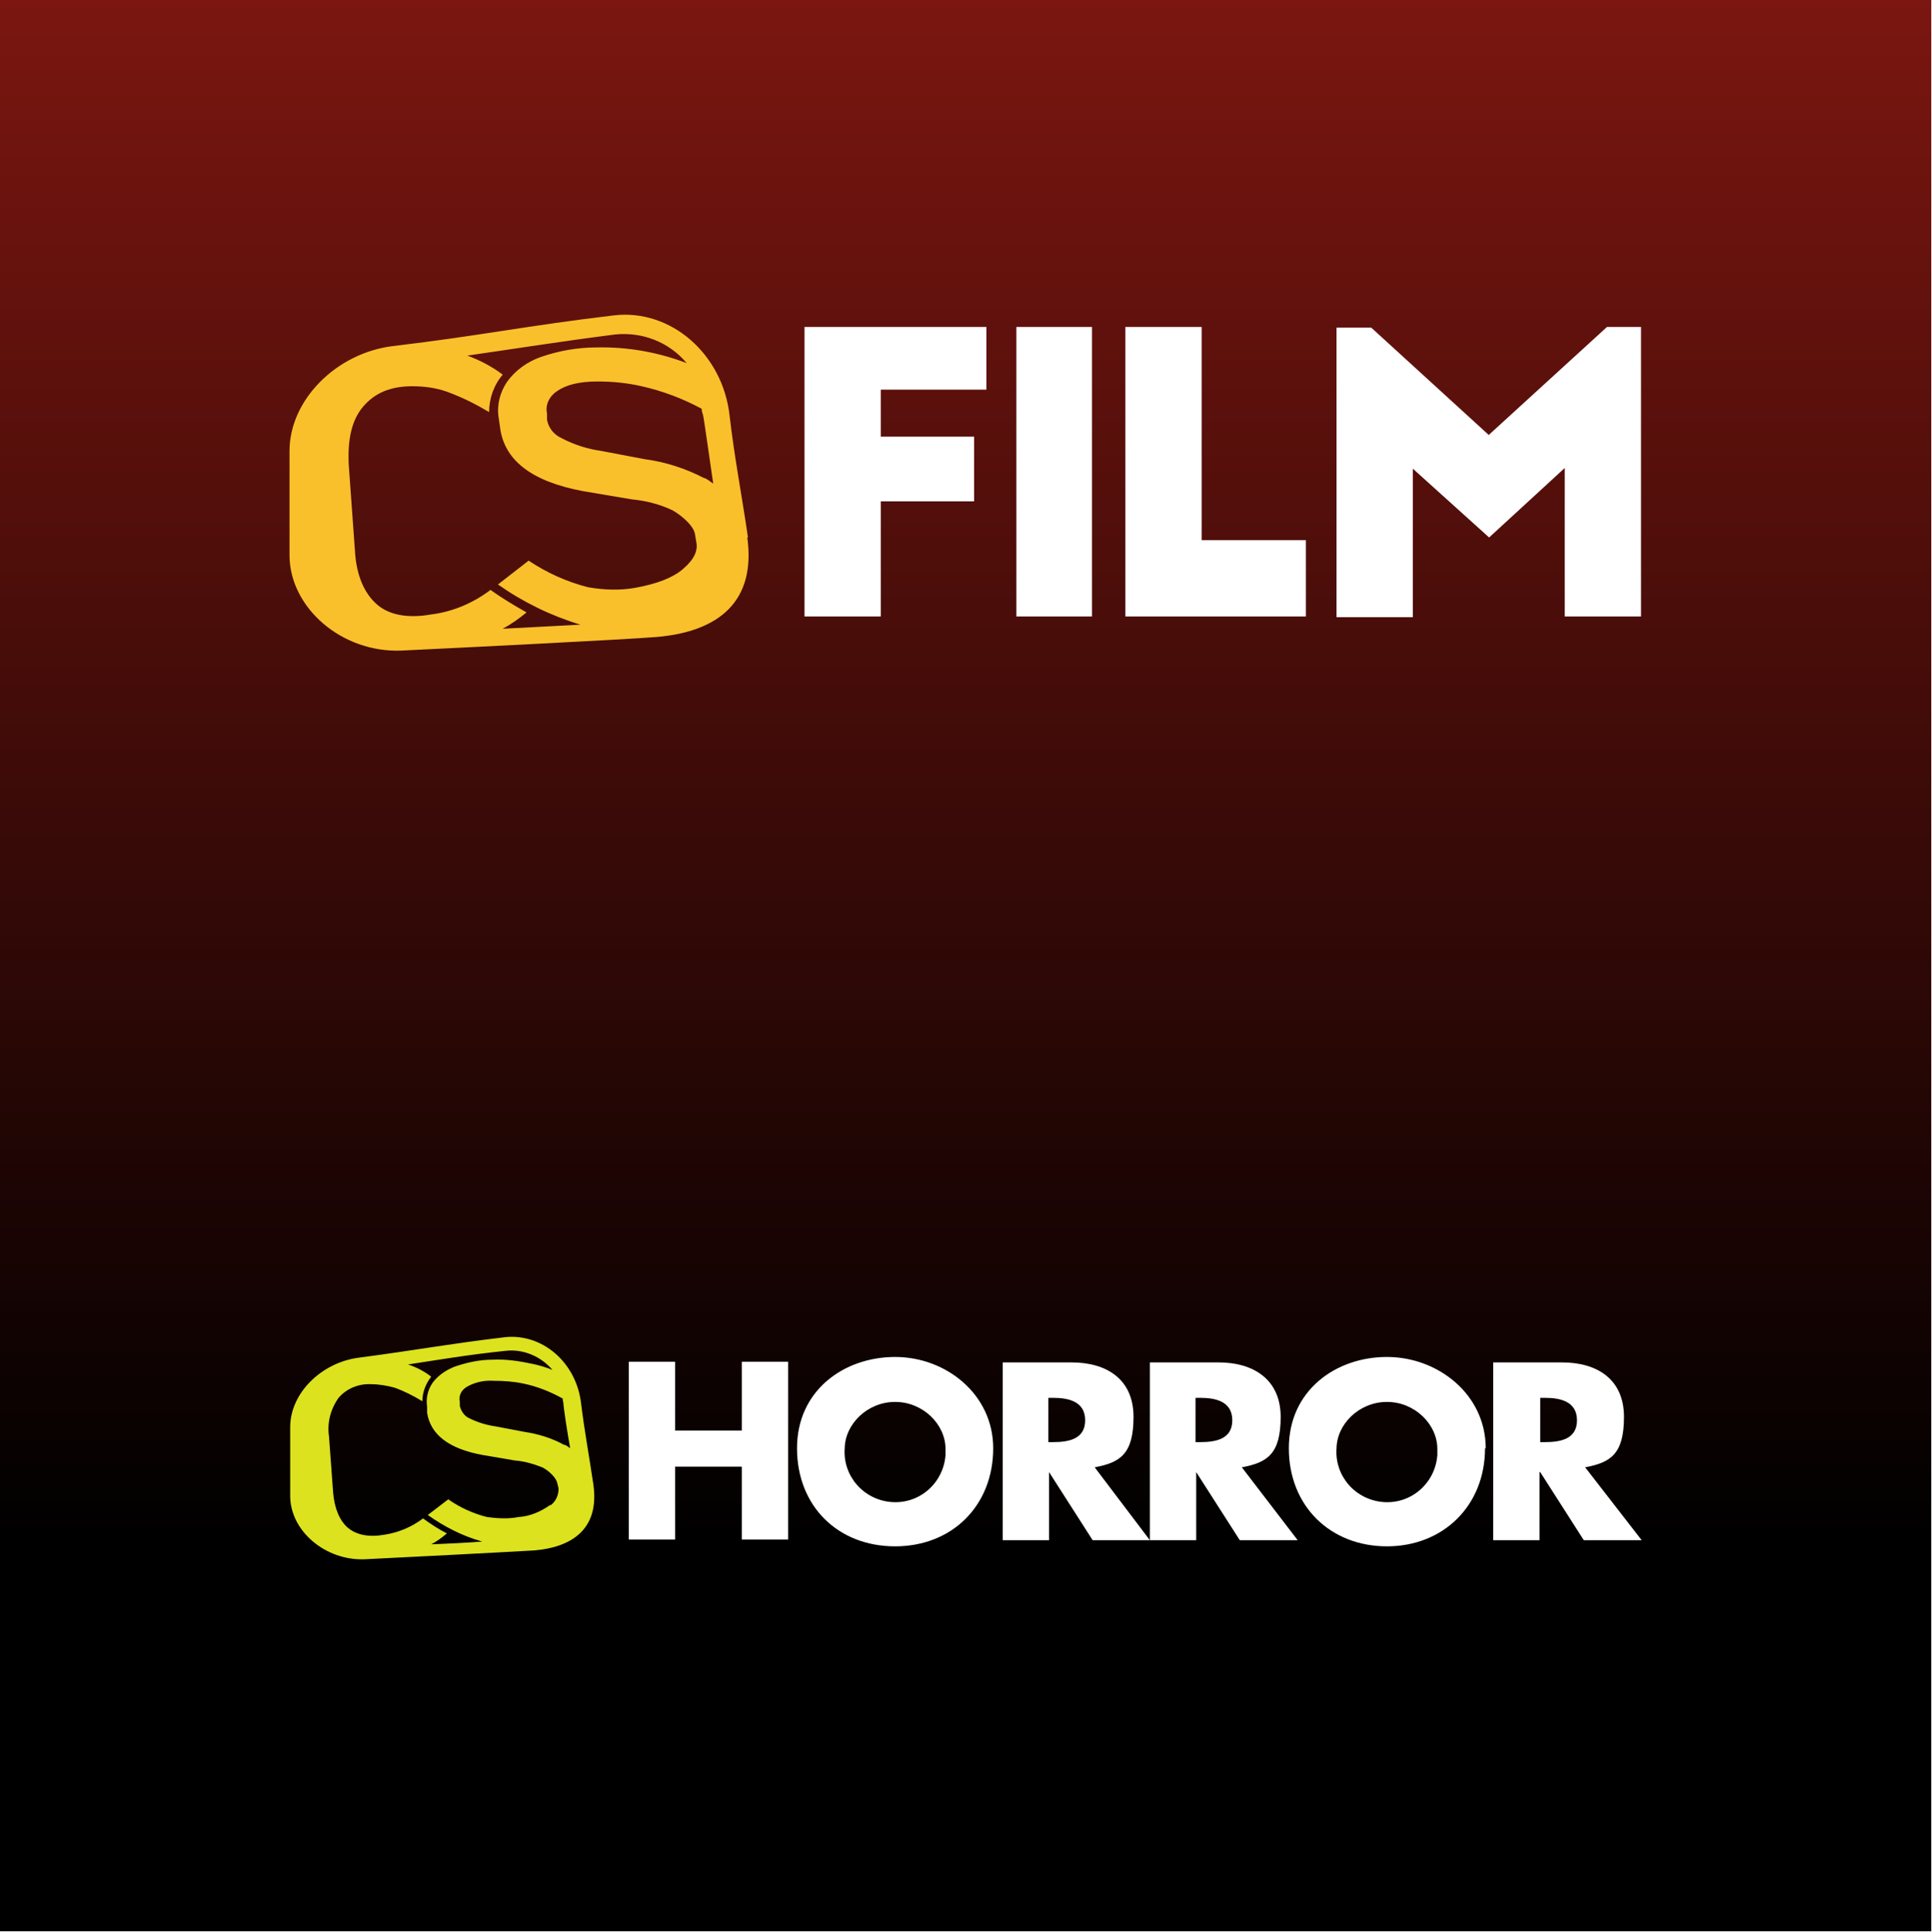
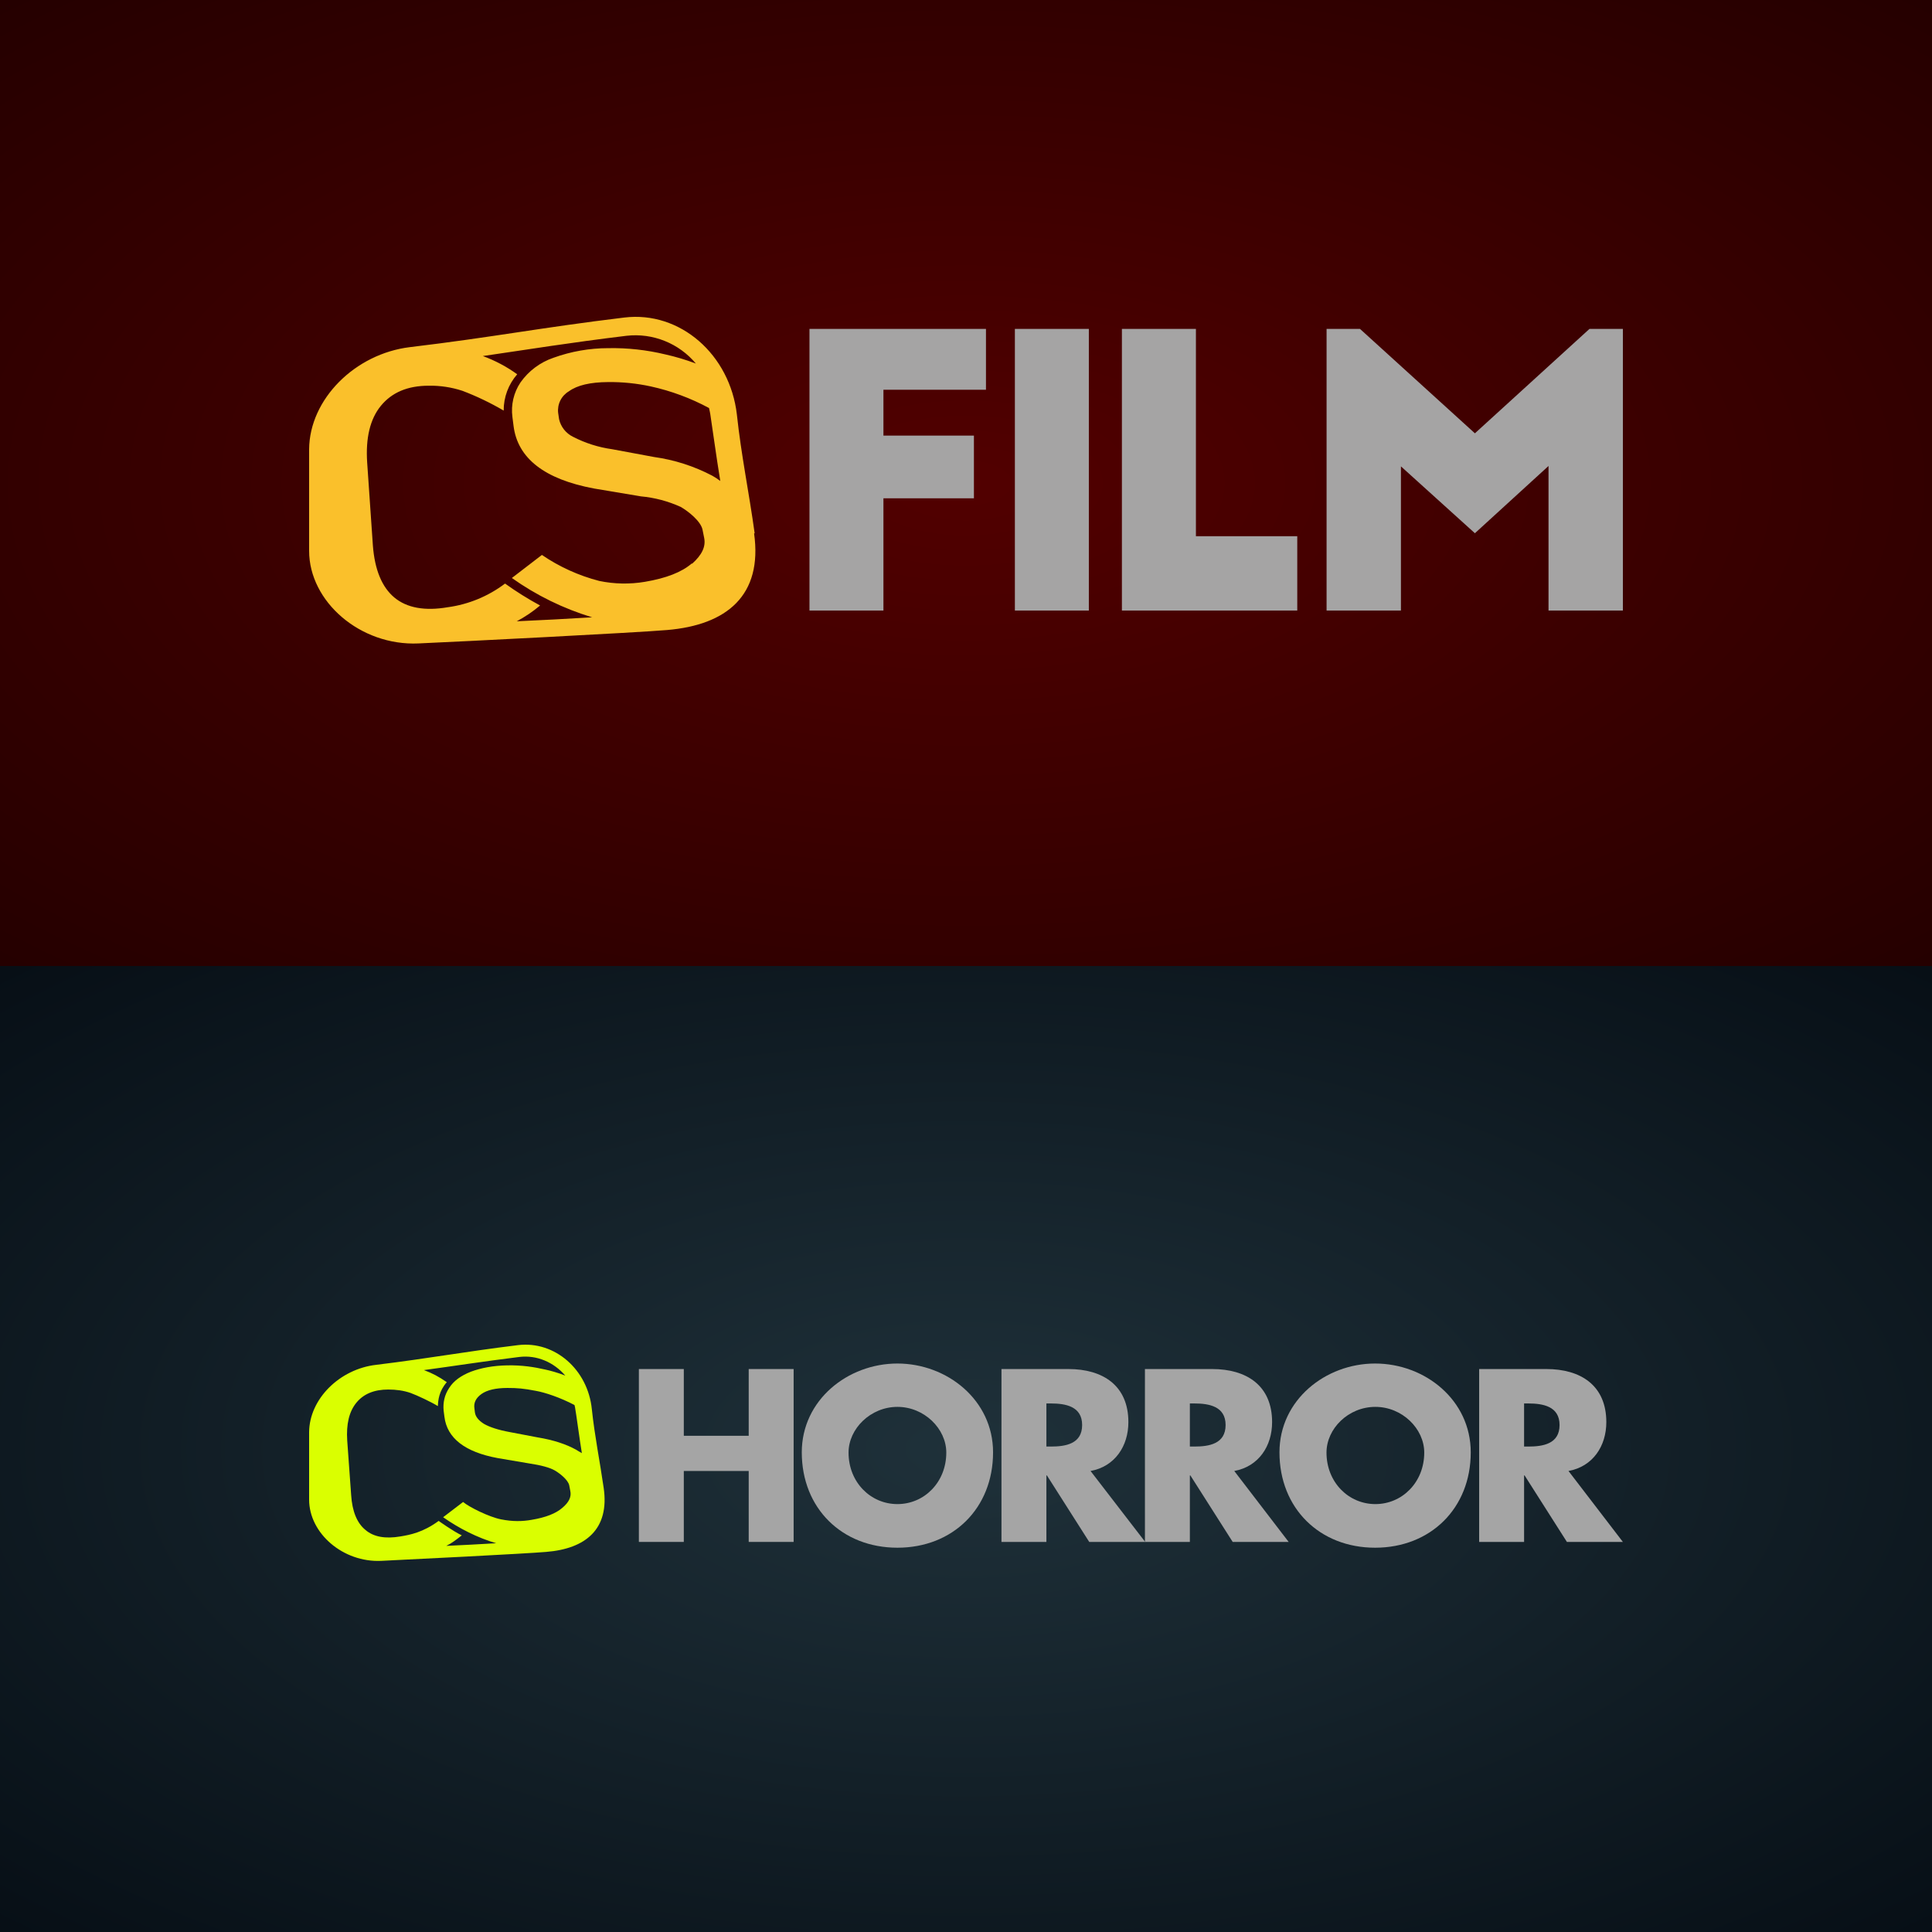
- <svg xmlns="http://www.w3.org/2000/svg" version="1.1" viewBox="0 0 283.5 283.5">
+ <svg xmlns="http://www.w3.org/2000/svg" width="250" height="250" viewBox="0 0 250 250" fill="none">
+   <g clip-path="url(#clip0_270_441)">
+     <rect width="250" height="125" fill="url(#paint0_radial_270_441)" />
+     <rect y="125" width="250" height="125" fill="url(#paint1_radial_270_441)" />
+     <path d="M92.161 61.553C89.808 60.318 87.259 59.5 84.626 59.135L79.209 58.128C77.447 57.883 75.74 57.341 74.159 56.526C73.704 56.306 73.304 55.986 72.99 55.59C72.675 55.194 72.454 54.733 72.343 54.239L72.225 53.424C72.162 52.873 72.261 52.315 72.509 51.819C72.757 51.324 73.144 50.91 73.622 50.63C74.703 49.844 76.393 49.454 78.687 49.44C80.547 49.419 82.404 49.609 84.222 50.005C86.848 50.583 89.382 51.523 91.749 52.799C91.837 53.137 91.896 53.534 91.911 53.593C92.036 54.328 92.734 59.414 93.204 62.237C92.875 61.982 92.526 61.754 92.161 61.553ZM89.507 72.918C88.228 74.028 86.214 74.822 83.457 75.285C81.498 75.617 79.493 75.579 77.547 75.174C74.897 74.49 72.385 73.35 70.123 71.808L66.235 74.792C69.4 77.037 72.907 78.755 76.621 79.879C73.189 80.085 70.219 80.246 66.867 80.393C67.944 79.822 68.957 79.137 69.888 78.35C68.317 77.501 66.803 76.554 65.353 75.513C63.183 77.156 60.626 78.212 57.928 78.578C54.988 79.078 52.658 78.673 51.033 77.321C49.409 75.968 48.483 73.697 48.248 70.558L47.512 59.855C47.299 56.68 47.887 54.21 49.291 52.505C50.695 50.799 52.717 49.91 55.495 49.91C56.97 49.888 58.438 50.111 59.84 50.572C61.687 51.274 63.471 52.13 65.176 53.13C65.167 51.403 65.789 49.732 66.926 48.432C65.56 47.444 64.063 46.65 62.478 46.073C68.513 45.198 73.674 44.346 81.083 43.449C82.757 43.261 84.452 43.491 86.016 44.118C87.579 44.745 88.963 45.75 90.044 47.043C88.765 46.558 87.453 46.165 86.118 45.867C83.689 45.279 81.194 45.005 78.694 45.051C76.283 45.054 73.891 45.475 71.623 46.293C69.902 46.878 68.409 47.992 67.359 49.476C66.471 50.794 66.097 52.392 66.308 53.968L66.455 55.129C66.984 59.297 70.447 62.017 76.879 63.215L82.928 64.229C84.707 64.391 86.447 64.851 88.074 65.589C89.037 66.133 90.676 67.434 90.904 68.529L91.117 69.595C91.352 70.734 90.83 71.8 89.566 72.94M97.652 69.007C96.917 63.685 95.917 58.929 95.351 53.637C94.454 45.882 88.007 40.214 80.789 41.089C69.939 42.398 63.927 43.618 53.047 44.919C45.939 45.779 40.059 51.652 40 58.121V71.278C40 77.843 46.616 83.598 54.15 83.26C59.523 83.025 82.171 81.878 86.317 81.525C94.043 80.879 98.71 77.041 97.578 69.022" fill="#FAC02B" />
+     <path d="M104.745 42.559H127.584V50.432H114.316V56.364H126.025V64.479H114.316V79.004H104.745V42.559ZM131.325 42.559H140.896V79.004H131.325V42.559ZM145.174 42.559H154.752V69.389H167.866V79.004H145.174V42.559ZM190.851 56.07L205.678 42.559H210V79.004H200.378V60.297L190.851 69L181.281 60.348V79.004H171.659V42.559H175.981L190.851 56.07Z" fill="#A5A4A4" />
+     <path d="M74.544 187.591C73.252 186.877 71.62 186.333 69.546 185.993L65.976 185.313C64.48 185.041 63.358 184.667 62.644 184.259C61.93 183.817 61.522 183.307 61.454 182.763L61.386 182.219C61.284 181.505 61.59 180.893 62.304 180.383C63.018 179.873 64.14 179.601 65.67 179.601C66.962 179.601 67.744 179.669 69.342 179.975C70.498 180.179 72.47 180.825 74.34 181.811C74.408 182.049 74.442 182.287 74.442 182.321C74.544 182.831 74.986 186.163 75.292 188.033C75.02 187.897 74.782 187.727 74.544 187.591ZM72.776 195.105C71.926 195.853 70.6 196.363 68.764 196.669C67.608 196.873 66.35 196.907 64.82 196.601C63.29 196.295 60.74 195.037 59.924 194.357L57.34 196.329C59.38 197.757 61.76 198.981 64.208 199.695C61.93 199.831 59.958 199.933 57.748 200.035C58.394 199.729 59.074 199.219 59.754 198.675C58.666 198.165 56.762 196.805 56.762 196.805C54.722 198.301 53.056 198.607 51.832 198.811C49.86 199.151 48.33 198.879 47.276 197.961C46.188 197.077 45.576 195.547 45.44 193.473L44.93 186.401C44.794 184.293 45.168 182.661 46.12 181.505C47.038 180.383 48.398 179.805 50.234 179.805C51.288 179.805 52.24 179.941 53.124 180.247C53.974 180.553 55.776 181.403 56.66 181.947C56.694 181.199 56.796 180.009 57.816 178.853C56.728 178.105 56.014 177.731 54.858 177.289C58.87 176.745 62.27 176.201 67.2 175.589C69.478 175.317 71.654 176.269 73.15 178.003C72.198 177.629 71.212 177.357 70.566 177.221C69.07 176.881 67.54 176.643 65.636 176.677C63.766 176.711 62.236 177.017 60.944 177.493C59.652 178.003 58.7 178.683 58.122 179.601C57.51 180.519 57.306 181.505 57.408 182.559L57.51 183.341C57.85 186.095 60.162 187.897 64.412 188.679L68.424 189.359C70.022 189.597 71.144 189.903 71.79 190.277C72.436 190.651 73.524 191.501 73.66 192.215L73.796 192.929C73.966 193.677 73.626 194.391 72.776 195.105ZM78.114 192.521C77.604 188.985 76.958 185.857 76.584 182.355C76.074 177.221 71.79 173.481 67.03 174.059C59.856 174.943 55.878 175.725 48.67 176.609C43.944 177.153 40.034 181.029 40 185.313C40 188.237 40 191.127 40 194.051C40 198.403 44.386 202.211 49.35 201.973C52.92 201.803 67.914 201.055 70.668 200.817C75.802 200.409 78.896 197.859 78.114 192.521Z" fill="#DAFF00" />
+     <path d="M96.882 177.153V185.789H88.484V177.153H82.67V199.525H88.484V190.345H96.882V199.525H102.696V177.153H96.882Z" fill="#A5A5A5" />
+     <path d="M109.802 187.965C109.802 191.807 112.658 194.629 116.126 194.629C119.594 194.629 122.45 191.807 122.45 187.965C122.45 184.871 119.594 182.049 116.126 182.049C112.658 182.049 109.802 184.871 109.802 187.965ZM128.502 187.931C128.502 195.173 123.3 200.273 116.126 200.273C108.952 200.273 103.75 195.173 103.75 187.931C103.75 181.165 109.7 176.439 116.126 176.439C122.552 176.439 128.502 181.165 128.502 187.931Z" fill="#A5A5A5" />
+     <path d="M135.404 187.183H135.982C137.886 187.183 140.028 186.843 140.028 184.395C140.028 181.981 137.886 181.607 135.982 181.607H135.404V187.183ZM148.188 199.525H140.946L135.472 190.923H135.404V199.525H129.59V177.153H138.26C142.68 177.153 146.012 179.261 146.012 184.021C146.012 187.115 144.278 189.767 141.116 190.345L148.188 199.525Z" fill="#A5A5A5" />
+     <path d="M153.968 187.183H154.546C156.45 187.183 158.592 186.843 158.592 184.395C158.592 181.981 156.45 181.607 154.546 181.607H153.968V187.183ZM166.752 199.525H159.51L154.036 190.923H153.968V199.525H148.154V177.153H156.858C161.278 177.153 164.61 179.261 164.61 184.021C164.61 187.115 162.876 189.767 159.714 190.345L166.752 199.525Z" fill="#A5A5A5" />
+     <path d="M171.648 187.965C171.648 191.807 174.504 194.629 177.972 194.629C181.44 194.629 184.296 191.807 184.296 187.965C184.296 184.871 181.44 182.049 177.972 182.049C174.47 182.049 171.648 184.871 171.648 187.965ZM190.314 187.931C190.314 195.173 185.112 200.273 177.938 200.273C170.764 200.273 165.562 195.173 165.562 187.931C165.562 181.165 171.512 176.439 177.938 176.439C184.398 176.439 190.314 181.165 190.314 187.931Z" fill="#A5A5A5" />
+     <path d="M197.216 187.183H197.76C199.664 187.183 201.806 186.843 201.806 184.395C201.806 181.981 199.664 181.607 197.76 181.607H197.216V187.183ZM210 199.525H202.758L197.284 190.923H197.216V199.525H191.402V177.153H200.106C204.526 177.153 207.858 179.261 207.858 184.021C207.858 187.115 206.124 189.767 202.962 190.345L210 199.525Z" fill="#A5A5A5" />
+   </g>
  <defs>
-     <style>
-       .cls-1 {
-         fill: url(#Nepojmenovaný_přechod_17);
-       }
- 
-       .cls-2 {
-         fill: #fac02b;
-       }
- 
-       .cls-3 {
-         fill: #fff;
-       }
- 
-       .cls-4 {
-         fill: #dde21e;
-       }
-     </style>
-     <linearGradient id="Nepojmenovaný_přechod_17" data-name="Nepojmenovaný přechod 17" x1="295.4" y1="438.4" x2="578.9" y2="438.4" gradientTransform="translate(580.2 -295.3) rotate(90)" gradientUnits="userSpaceOnUse">
-       <stop offset="0" stop-color="#7b1610" />
-       <stop offset=".8" stop-color="#000" />
-     </linearGradient>
+     <radialGradient id="paint0_radial_270_441" cx="0" cy="0" r="1" gradientUnits="userSpaceOnUse" gradientTransform="translate(125 62.5) rotate(90) scale(87.5 175)">
+       <stop stop-color="#520000" />
+       <stop offset="1" stop-color="#250000" />
+     </radialGradient>
+     <radialGradient id="paint1_radial_270_441" cx="0" cy="0" r="1" gradientUnits="userSpaceOnUse" gradientTransform="translate(125 187.5) rotate(90) scale(87.5 175)">
+       <stop stop-color="#1F313A" />
+       <stop offset="1" stop-color="#070F16" />
+     </radialGradient>
+     <clipPath id="clip0_270_441">
+       <rect width="250" height="250" fill="white" />
+     </clipPath>
  </defs>
-   <g>
-     <g id="Vrstva_1">
-       <rect class="cls-1" x="0" y="0" width="283.5" height="283.5" />
-       <g id="Layer_2">
-         <g id="JOJ_Group">
-           <g id="csfilm">
-             <g id="logo">
-               <path class="cls-2" d="M103.4,70.2c-2.7-1.4-5.7-2.4-8.8-2.8l-6.3-1.2c-2.1-.3-4-.9-5.9-1.9-1.1-.5-1.9-1.5-2.1-2.7v-.9c-.3-1.3.4-2.6,1.5-3.3,1.3-.9,3.2-1.4,5.9-1.4,2.2,0,4.3.2,6.5.7,3.1.7,6,1.8,8.8,3.3,0,.4.2.9.2.9.2.9,1,6.8,1.5,10.1-.4-.3-.8-.6-1.2-.8M100.3,83.5c-1.5,1.3-3.8,2.2-7.1,2.8-2.3.4-4.6.3-6.9-.1-3.1-.8-6-2.1-8.7-3.9l-4.5,3.5c3.7,2.6,7.8,4.6,12.1,5.9-4,.2-7.5.4-11.4.6,1.3-.7,2.4-1.5,3.5-2.4-1.8-1-3.6-2.1-5.3-3.3-2.5,1.9-5.5,3.2-8.7,3.6-3.4.6-6.2.1-8-1.5s-3-4.2-3.2-7.9l-.9-12.5c-.2-3.7.4-6.6,2.1-8.6s4-3,7.2-3c1.7,0,3.4.2,5.1.8,2.2.8,4.2,1.8,6.2,3,0-2,.7-4,2-5.5-1.6-1.2-3.3-2.1-5.2-2.8,7-1,13.1-2,21.7-3.1,4-.4,7.9,1.1,10.5,4.2-4.2-1.6-8.7-2.4-13.2-2.3-2.8,0-5.6.5-8.2,1.4-2,.7-3.8,2-5,3.7-1,1.5-1.5,3.4-1.2,5.2l.2,1.4c.6,4.9,4.7,8,12.2,9.4l7.1,1.2c2.1.2,4.1.7,6,1.6,1.1.6,3,2.1,3.3,3.4l.2,1.2c.3,1.3-.3,2.6-1.8,3.9M109.8,78.9c-.9-6.2-2-11.8-2.7-17.9-1-9-8.6-15.7-17-14.7-12.7,1.5-19.7,3-32.4,4.5-8.3,1-15.2,7.9-15.2,15.4v15.3c0,7.7,7.7,14.4,16.5,14,6.3-.3,32.7-1.6,37.5-2,9-.8,14.5-5.2,13.2-14.6" />
-               <path class="cls-3" d="M118.1,48h26.7v9.2h-15.5v6.9h13.7v9.5h-13.7v16.9h-11.2v-42.5ZM149.1,48h11.2v42.5h-11.1v-42.5ZM165.2,48h11.2v31.3h15.3v11.2h-26.5v-42.5h0ZM218.6,63.8l17.3-15.8h5v42.5h-11.2v-21.8l-11.1,10.2-11.2-10.1v21.8h-11.2v-42.5h5.1l17.3,15.8Z" />
-             </g>
-           </g>
-         </g>
-       </g>
-       <g id="Layer_2-2" data-name="Layer_2">
-         <g id="JOJ_Group-2" data-name="JOJ_Group">
-           <g id="cshorror">
-             <g id="logo-2" data-name="logo">
-               <path class="cls-4" d="M82.8,212.1c-1.8-1-3.8-1.6-5.8-1.9l-4.2-.8c-1.4-.2-2.7-.6-3.9-1.2-.7-.3-1.2-1-1.4-1.8v-.6c-.2-.9.2-1.7,1-2.2,1.2-.7,2.6-1,4-.9,1.4,0,2.9.1,4.3.4,2,.4,4,1.2,5.8,2.2,0,.3.1.6.1.6,0,.6.6,4.5,1,6.7-.3-.2-.5-.4-.8-.5M80.8,220.9c-1.4,1-3,1.7-4.7,1.8-1.5.3-3.1.2-4.6,0-2-.5-4-1.4-5.7-2.6l-3,2.3c2.4,1.7,5.1,3.1,8,3.9-2.7.2-4.9.3-7.5.4.8-.4,1.6-1,2.3-1.6-1.2-.6-2.4-1.4-3.5-2.2-1.7,1.3-3.7,2.1-5.7,2.4-2.3.4-4.1,0-5.3-1s-2-2.8-2.2-5.2l-.6-8.2c-.3-2,.2-4,1.4-5.7,1.2-1.4,3-2.1,4.8-2,1.1,0,2.3.2,3.4.5,1.4.5,2.8,1.2,4.1,2,0-1.3.5-2.6,1.3-3.6-1-.8-2.2-1.4-3.4-1.8,4.6-.7,8.6-1.4,14.3-2,2.6-.3,5.2.8,6.9,2.8-1-.4-2-.7-3-.9-1.9-.4-3.8-.7-5.8-.6-1.9,0-3.7.4-5.5,1-1.3.5-2.5,1.3-3.3,2.4-.7,1-1,2.3-.8,3.5v.9c.5,3.2,3.2,5.3,8.2,6.2l4.7.8c1.4.1,2.7.5,4,1,.8.4,2,1.4,2.2,2.3l.2.8c0,1-.4,1.9-1.2,2.5M87.1,217.9c-.6-4.1-1.3-7.8-1.8-11.9-.7-6-5.7-10.3-11.2-9.7-8.4,1-13,1.9-21.4,3-5.5.7-10.1,5.2-10.1,10.2v10.1c0,5.1,5.1,9.5,10.9,9.3,4.2-.2,21.7-1.1,24.9-1.3,6-.5,9.6-3.5,8.7-9.7" />
-               <path class="cls-3" d="M108.9,210v-10.1h6.8v26.1h-6.8v-10.7h-9.8v10.7h-6.8v-26.1h6.8v10.1h9.8Z" />
-               <path class="cls-3" d="M124,212.6c-.3,4.1,2.8,7.6,6.9,7.9,4.1.3,7.6-2.8,7.9-6.9,0-.3,0-.6,0-.9,0-3.6-3.3-6.9-7.4-6.9s-7.4,3.3-7.4,6.9M145.8,212.6c0,8.4-6,14.4-14.4,14.4s-14.4-5.9-14.4-14.4,6.9-13.4,14.4-13.4,14.4,5.5,14.4,13.4M153.9,211.7h.7c2.2,0,4.7-.4,4.7-3.2s-2.5-3.3-4.7-3.3h-.7v6.5ZM168.8,226.1h-8.4l-6.4-10h0v10h-6.8v-26.1h10.1c5.2,0,9.1,2.5,9.1,8s-2,6.7-5.7,7.4l8.1,10.7Z" />
-               <path class="cls-3" d="M175.5,211.7h.7c2.2,0,4.7-.4,4.7-3.2s-2.5-3.3-4.7-3.3h-.7v6.5ZM190.4,226.1h-8.4l-6.4-10h0v10h-6.8v-26.1h10.1c5.1,0,9.1,2.5,9.1,8s-2,6.7-5.7,7.4l8.2,10.7Z" />
-               <path class="cls-3" d="M196.2,212.6c-.3,4.1,2.8,7.6,6.9,7.9,4.1.3,7.6-2.8,7.9-6.9,0-.3,0-.6,0-.9,0-3.6-3.3-6.9-7.4-6.9s-7.4,3.3-7.4,6.9M218,212.6c0,8.4-6.1,14.4-14.4,14.4s-14.4-5.9-14.4-14.4,6.9-13.4,14.4-13.4,14.5,5.5,14.5,13.4M226.1,211.7h.7c2.2,0,4.7-.4,4.7-3.2s-2.5-3.3-4.7-3.3h-.7v6.5ZM241,226.1h-8.5l-6.4-10h-.1v10h-6.8v-26.1h10.1c5.2,0,9.1,2.5,9.1,8s-2,6.7-5.7,7.4l8.3,10.7Z" />
-             </g>
-           </g>
-         </g>
-       </g>
-     </g>
-   </g>
</svg>
